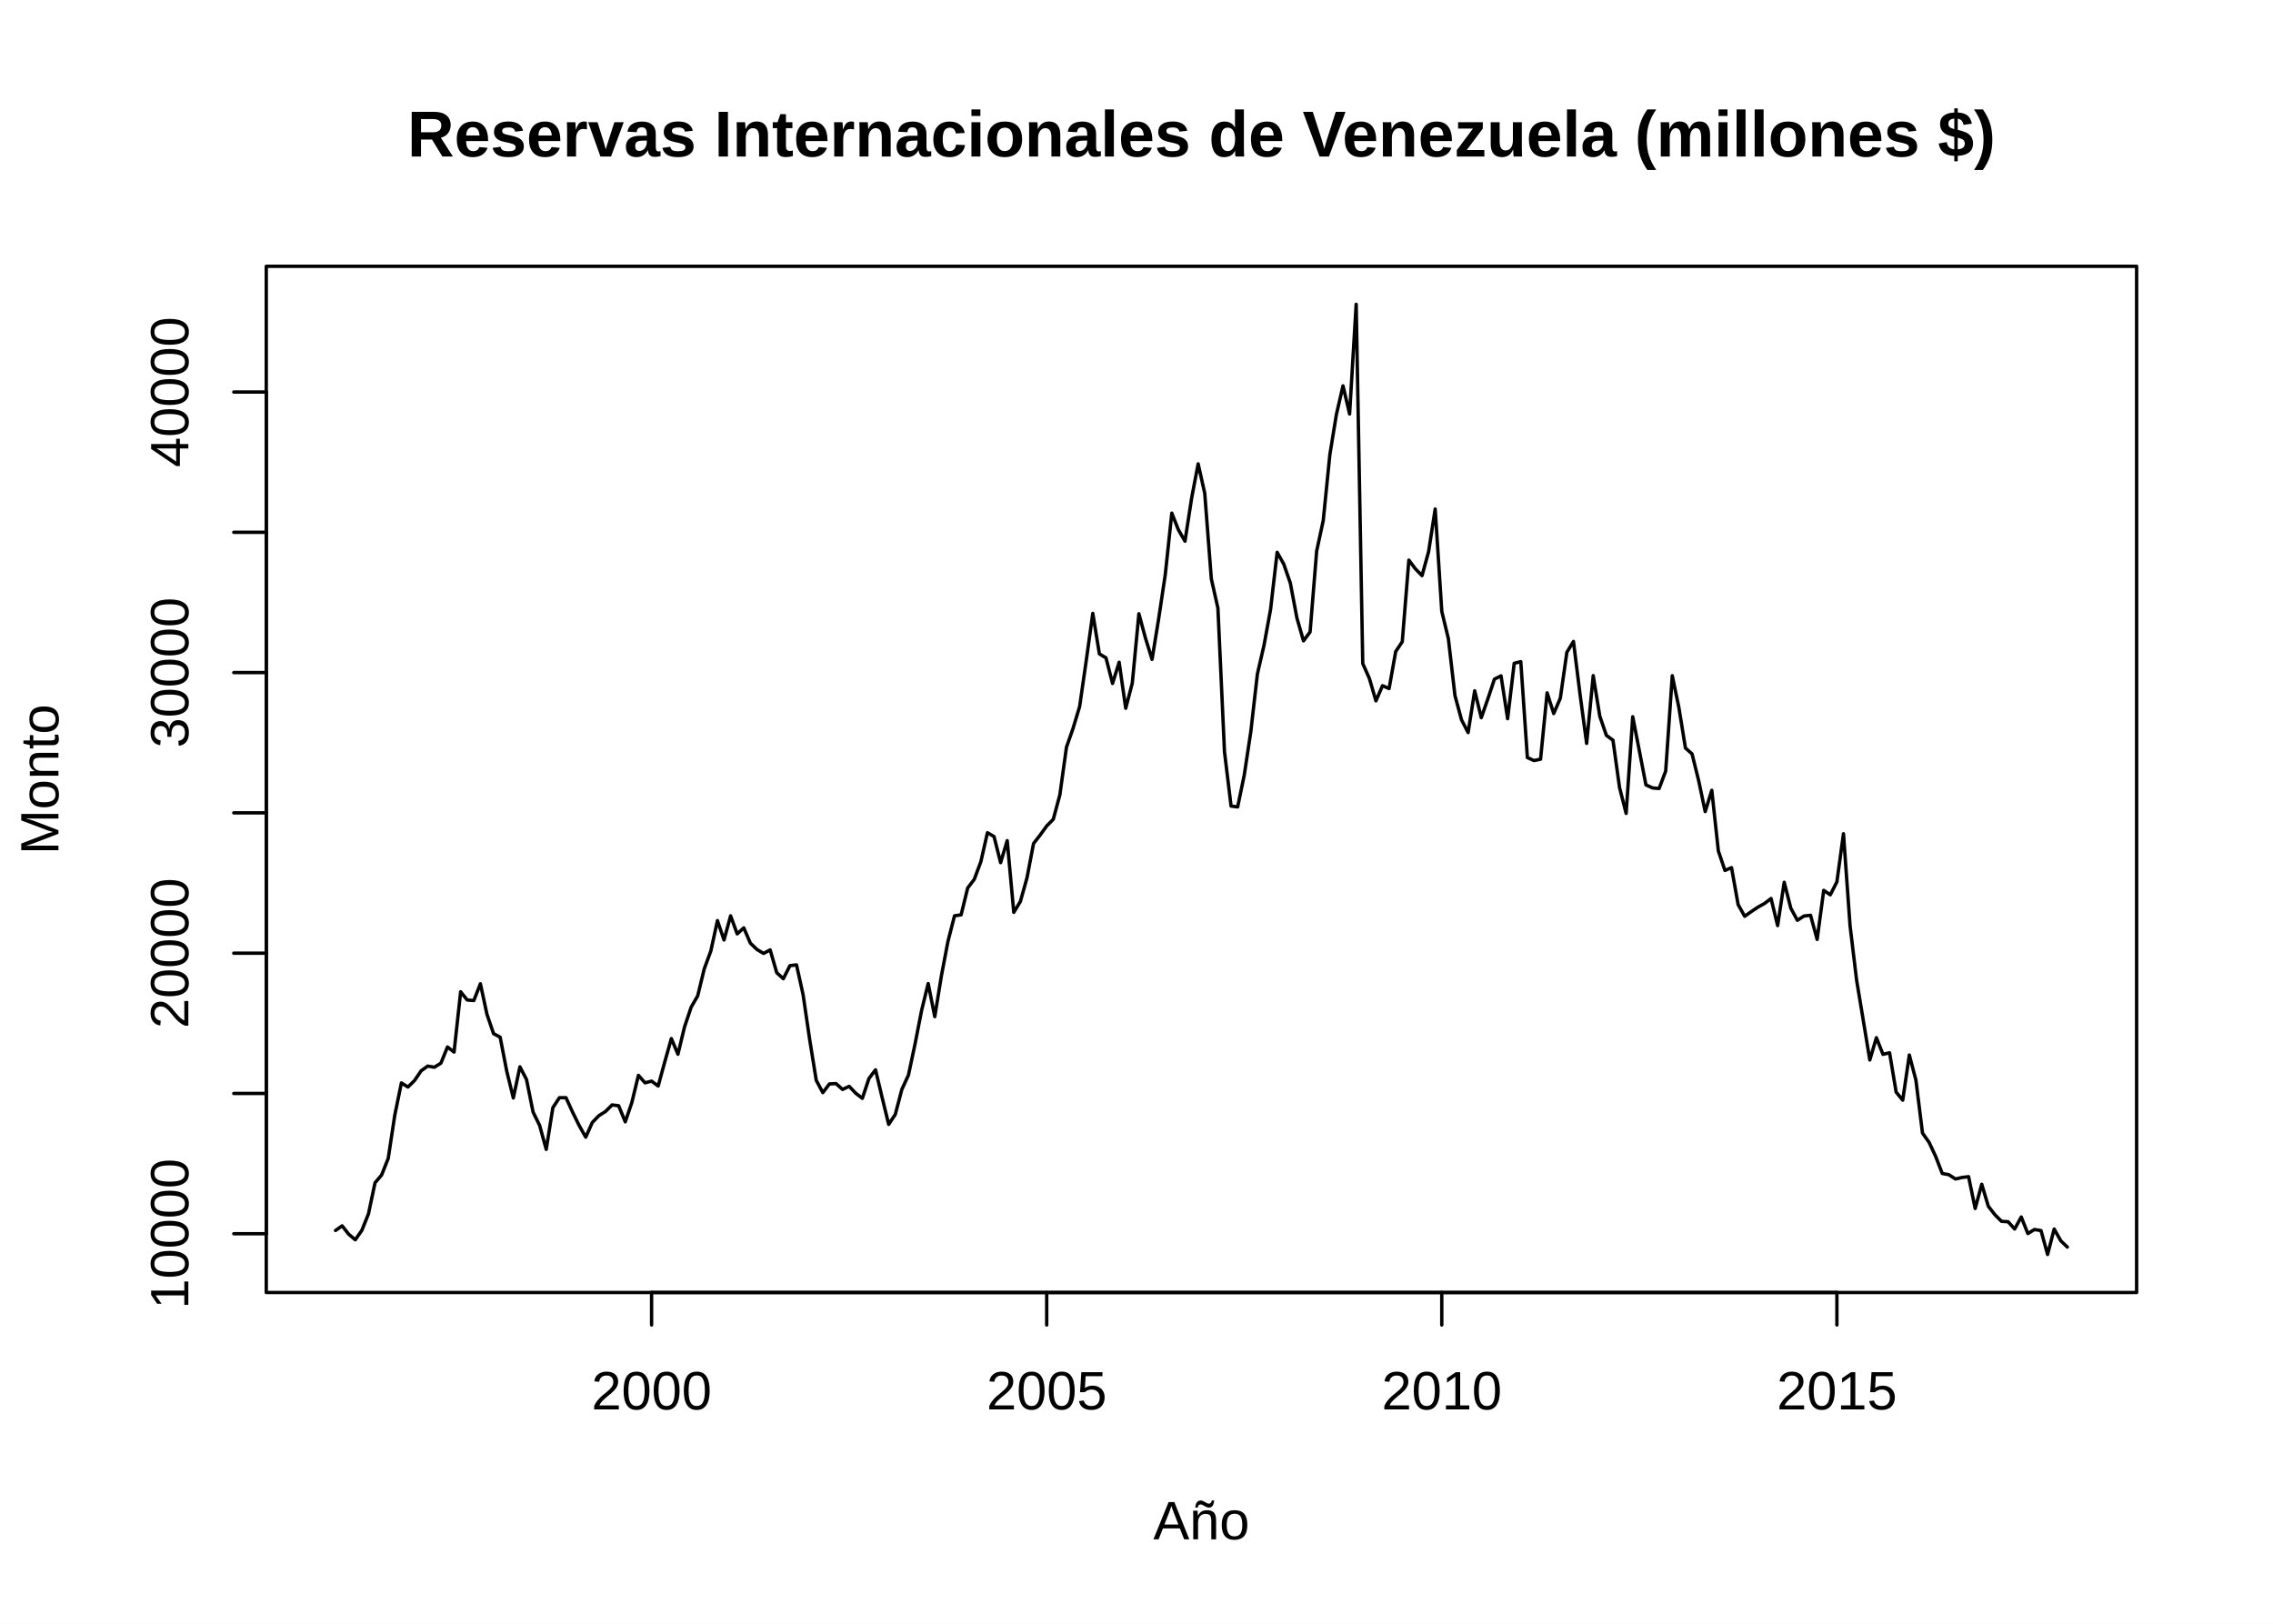
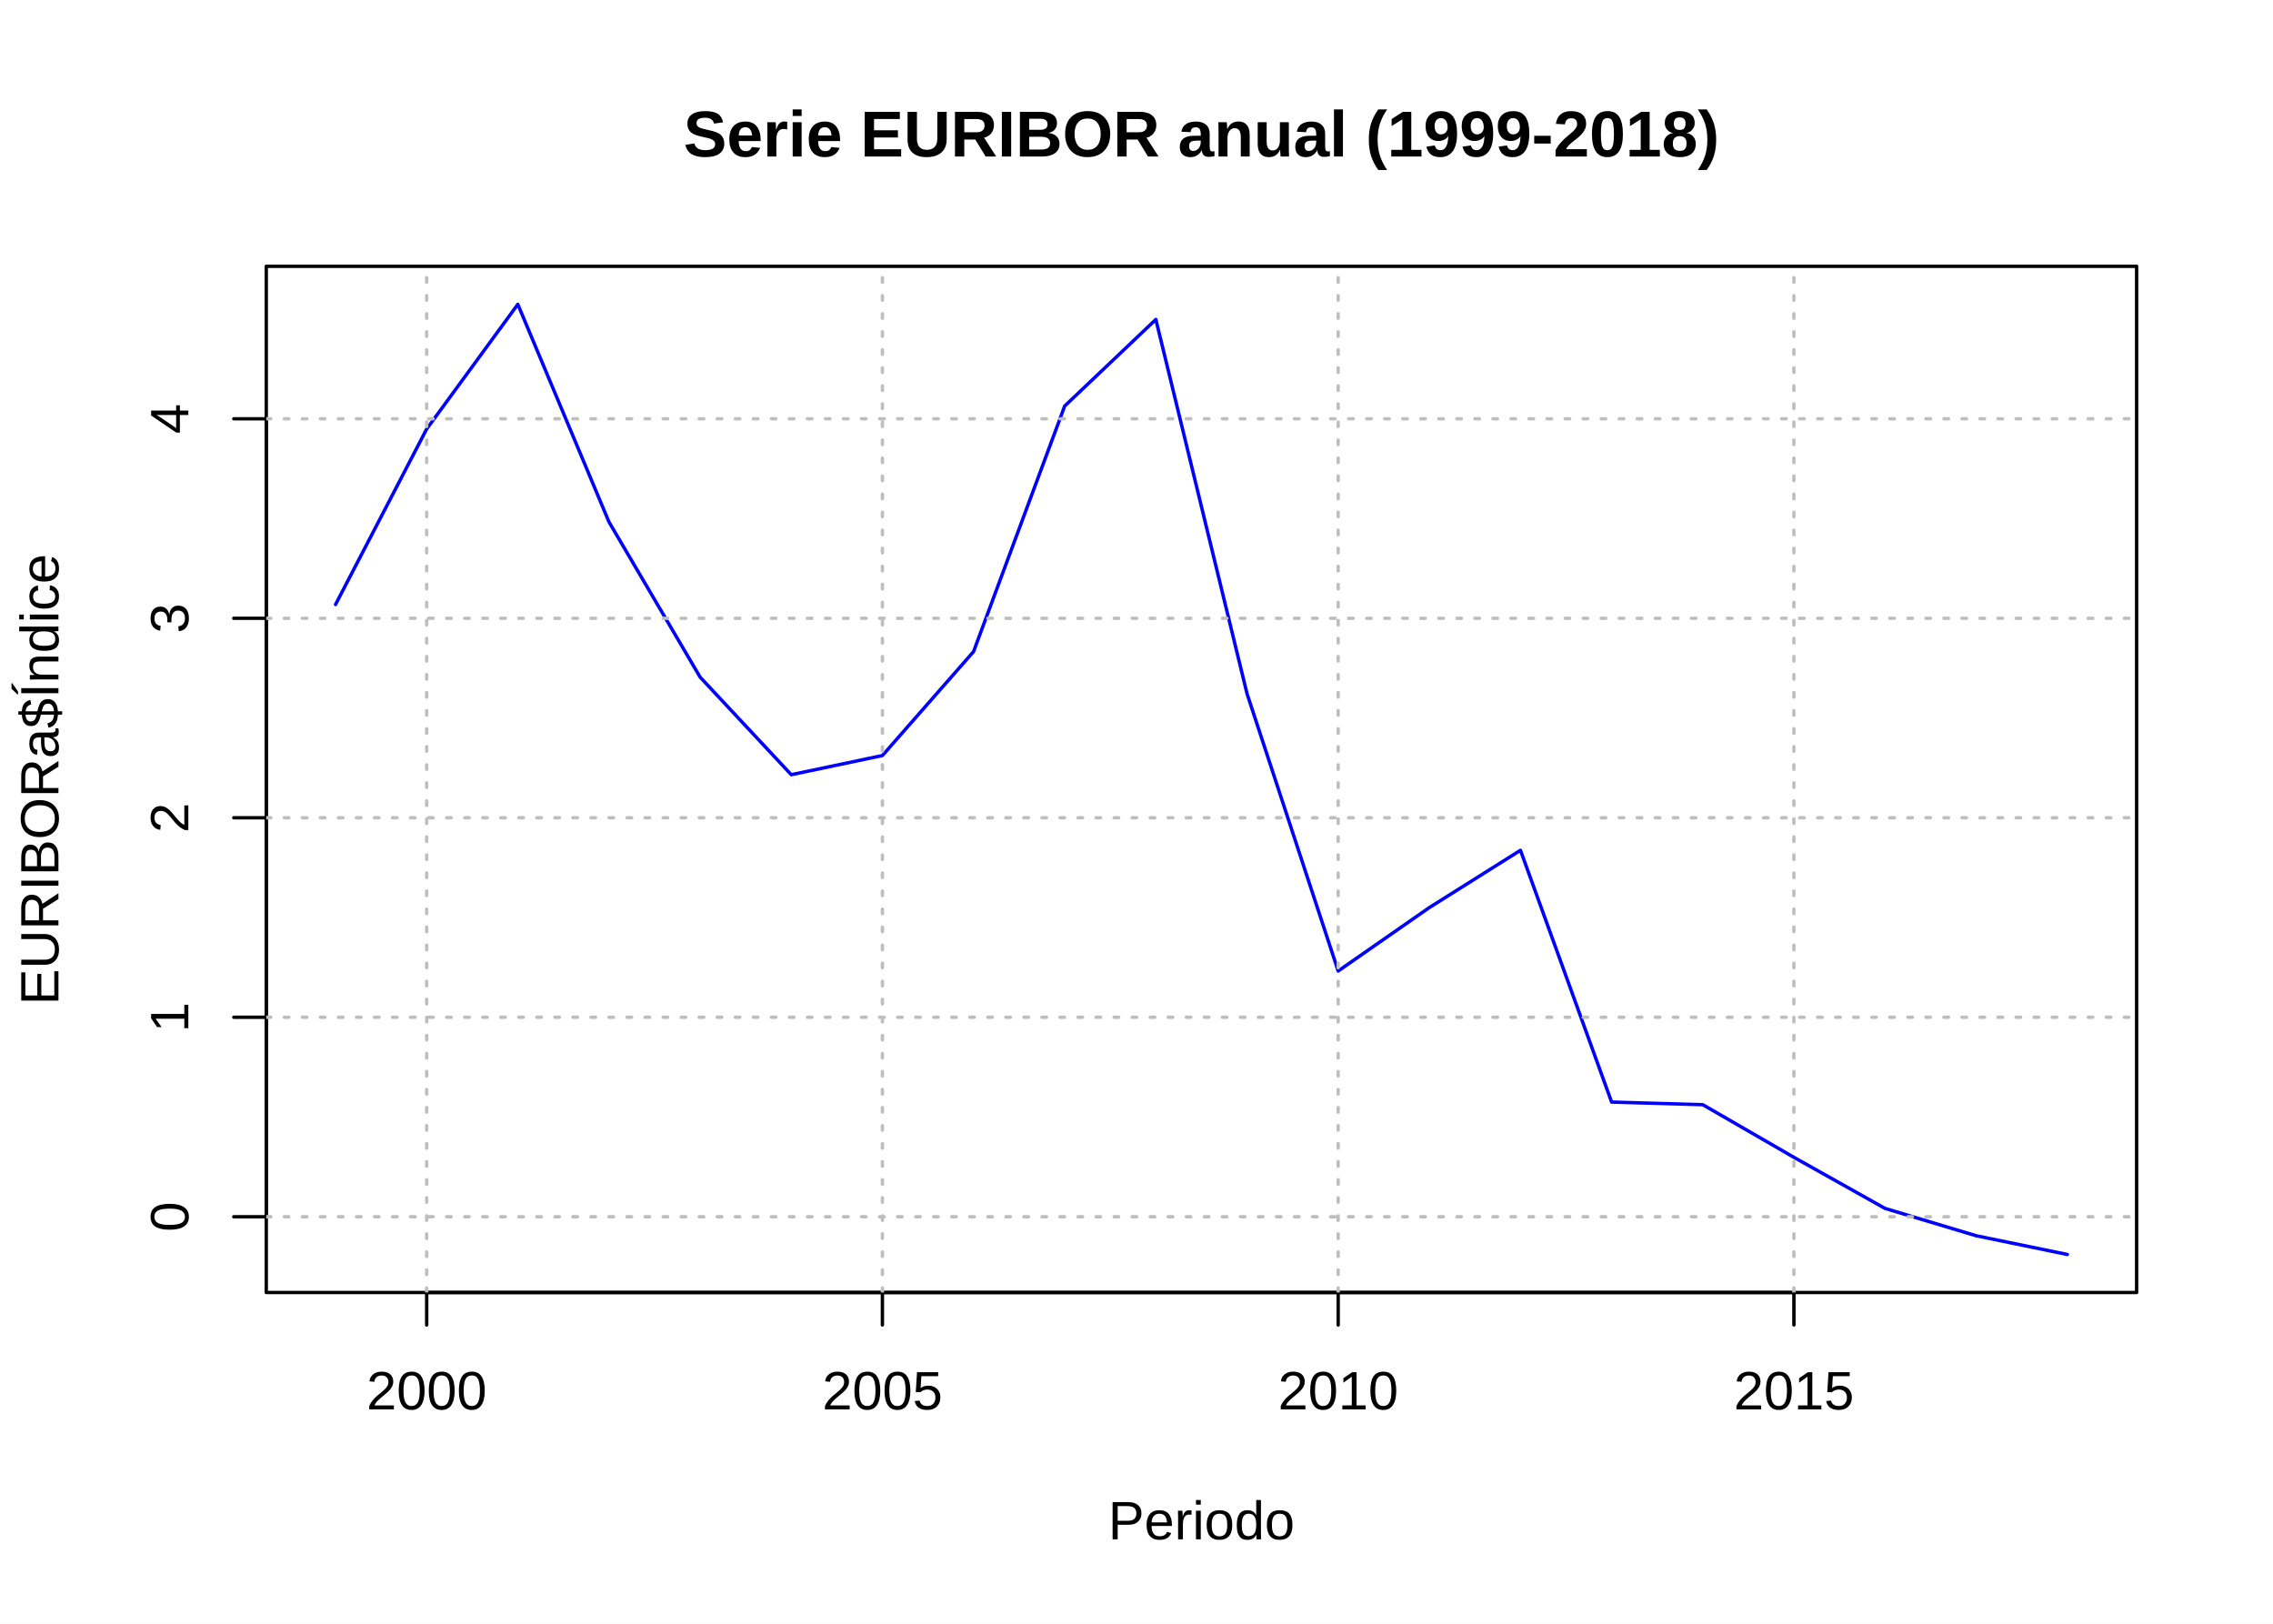
<svg xmlns="http://www.w3.org/2000/svg" class="svglite" width="504.00pt" height="360.00pt" viewBox="0 0 504.00 360.00">
  <defs>
    <style type="text/css">
    .svglite line, .svglite polyline, .svglite polygon, .svglite path, .svglite rect, .svglite circle {
      fill: none;
      stroke: #000000;
      stroke-linecap: round;
      stroke-linejoin: round;
      stroke-miterlimit: 10.00;
    }
    .svglite text {
      white-space: pre;
    }
  </style>
  </defs>
  <rect width="100%" height="100%" style="stroke: none; fill: #FFFFFF;" />
  <defs>
    <clipPath id="cpMC4wMHw1MDQuMDB8MC4wMHwzNjAuMDA=">
      <rect x="0.00" y="0.00" width="504.00" height="360.00" />
    </clipPath>
  </defs>
  <g clip-path="url(#cpMC4wMHw1MDQuMDB8MC4wMHwzNjAuMDA=)">
</g>
  <defs>
    <clipPath id="cpNTkuMDR8NDczLjc2fDU5LjA0fDI4Ni41Ng==">
      <rect x="59.04" y="59.04" width="414.72" height="227.52" />
    </clipPath>
  </defs>
  <g clip-path="url(#cpNTkuMDR8NDczLjc2fDU5LjA0fDI4Ni41Ng==)">
-     <polyline points="74.40,272.81 75.86,271.78 77.32,273.64 78.78,274.87 80.24,272.77 81.70,269.13 83.16,262.22 84.62,260.51 86.08,256.83 87.54,247.22 89.00,240.10 90.46,241.00 91.92,239.56 93.38,237.41 94.84,236.36 96.30,236.62 97.76,235.72 99.22,232.13 100.68,233.25 102.14,219.89 103.60,221.71 105.06,221.83 106.52,218.11 107.98,224.90 109.44,229.17 110.90,229.95 112.36,237.48 113.82,243.42 115.28,236.52 116.74,239.32 118.20,246.55 119.66,249.54 121.12,254.83 122.58,245.60 124.04,243.37 125.50,243.37 126.96,246.57 128.42,249.54 129.88,252.12 131.34,248.85 132.80,247.35 134.26,246.43 135.72,244.97 137.18,245.16 138.64,248.72 140.10,244.44 141.56,238.41 143.02,240.07 144.48,239.70 145.94,240.78 147.40,235.43 148.86,230.26 150.32,233.73 151.78,227.69 153.24,223.33 154.70,220.80 156.16,214.79 157.62,210.83 159.08,204.11 160.54,208.40 162.00,203.05 163.46,207.05 164.92,205.72 166.38,209.10 167.84,210.51 169.30,211.38 170.77,210.60 172.23,215.66 173.69,216.99 175.15,214.10 176.61,213.92 178.07,220.51 179.53,230.47 180.99,239.52 182.45,242.25 183.91,240.32 185.37,240.24 186.83,241.54 188.29,240.85 189.75,242.38 191.21,243.51 192.67,239.13 194.13,237.19 195.59,243.30 197.05,249.28 198.51,247.09 199.97,241.54 201.43,238.37 202.89,231.49 204.35,224.02 205.81,218.06 207.27,225.40 208.73,216.40 210.19,208.73 211.65,203.04 213.11,202.83 214.57,196.87 216.03,194.96 217.49,191.04 218.95,184.62 220.41,185.47 221.87,191.26 223.33,186.38 224.79,202.28 226.25,199.87 227.71,194.66 229.17,187.02 230.63,185.15 232.09,183.13 233.55,181.64 235.01,176.21 236.47,165.66 237.93,161.50 239.39,156.65 240.85,146.51 242.31,135.99 243.77,144.97 245.23,145.85 246.69,151.52 248.15,146.83 249.61,157.03 251.07,151.44 252.53,136.08 253.99,141.48 255.45,146.19 256.91,137.20 258.37,127.47 259.83,113.77 261.29,117.47 262.75,119.99 264.21,110.52 265.67,102.84 267.13,109.36 268.59,128.32 270.05,134.82 271.51,166.69 272.97,178.72 274.43,178.90 275.89,171.86 277.35,162.18 278.81,149.41 280.27,143.09 281.73,135.10 283.19,122.46 284.65,125.06 286.11,129.27 287.57,137.02 289.03,142.09 290.49,140.11 291.95,122.16 293.41,115.40 294.87,100.83 296.33,91.86 297.79,85.55 299.25,91.78 300.71,67.47 302.17,147.12 303.63,150.40 305.09,155.39 306.55,152.03 308.01,152.66 309.47,144.46 310.93,142.28 312.39,124.19 313.85,126.13 315.31,127.62 316.77,122.30 318.23,112.86 319.69,135.53 321.15,141.60 322.61,154.19 324.07,159.60 325.53,162.42 326.99,153.16 328.45,159.12 329.91,154.94 331.37,150.57 332.83,149.84 334.29,159.34 335.75,147.06 337.21,146.70 338.67,167.96 340.13,168.63 341.59,168.32 343.05,153.61 344.51,158.20 345.97,154.81 347.43,144.61 348.89,142.22 350.35,153.96 351.81,164.82 353.27,149.79 354.73,158.80 356.19,163.04 357.65,164.11 359.11,174.62 360.57,180.34 362.03,158.91 363.50,166.48 364.96,174.02 366.42,174.69 367.88,174.82 369.34,170.95 370.80,149.81 372.26,156.85 373.72,165.85 375.18,167.14 376.64,173.03 378.10,179.94 379.56,175.22 381.02,188.68 382.48,192.99 383.94,192.37 385.40,200.55 386.86,203.15 388.32,202.11 389.78,201.13 391.24,200.32 392.70,199.21 394.16,205.21 395.62,195.61 397.08,201.35 398.54,204.04 400.00,203.09 401.46,202.93 402.92,208.28 404.38,197.40 405.84,198.39 407.30,195.52 408.76,184.85 410.22,205.25 411.68,217.37 413.14,226.15 414.60,235.01 416.06,230.07 417.52,233.76 418.98,233.41 420.44,242.13 421.90,243.92 423.36,233.91 424.82,239.46 426.28,251.21 427.74,253.27 429.20,256.39 430.66,260.17 432.12,260.44 433.58,261.39 435.04,261.06 436.50,260.88 437.96,267.93 439.42,262.56 440.88,267.45 442.34,269.32 443.80,270.78 445.26,270.87 446.72,272.48 448.18,269.82 449.64,273.49 451.10,272.60 452.56,272.83 454.02,278.13 455.48,272.49 456.94,275.09 458.40,276.49 " style="stroke-width: 0.75;" />
+     <polyline points="74.40,134.03 94.61,95.11 114.82,67.47 135.03,115.72 155.24,150.13 175.45,171.76 195.66,167.51 215.87,144.47 236.08,90.02 256.29,70.83 276.51,153.80 296.72,215.28 316.93,201.22 337.14,188.52 357.35,244.34 377.56,244.92 397.77,256.59 417.98,267.92 438.19,273.98 458.40,278.13 " style="stroke-width: 0.75; stroke: #0000FF;" />
  </g>
  <g clip-path="url(#cpMC4wMHw1MDQuMDB8MC4wMHwzNjAuMDA=)">
-     <text x="266.40" y="34.70" text-anchor="middle" style="font-size: 14.40px; font-weight: bold; font-family: &quot;Arial&quot;;" textLength="352.76px" lengthAdjust="spacingAndGlyphs">Reservas Internacionales de Venezuela (millones $)</text>
-     <text x="266.40" y="341.28" text-anchor="middle" style="font-size: 12.00px; font-family: &quot;Arial&quot;;" textLength="21.36px" lengthAdjust="spacingAndGlyphs">Año</text>
-     <text transform="translate(12.96,172.80) rotate(-90)" text-anchor="middle" style="font-size: 12.00px; font-family: &quot;Arial&quot;;" textLength="33.35px" lengthAdjust="spacingAndGlyphs">Monto</text>
-     <line x1="144.48" y1="286.56" x2="407.30" y2="286.56" style="stroke-width: 0.75;" />
-     <line x1="144.48" y1="286.56" x2="144.48" y2="293.76" style="stroke-width: 0.75;" />
-     <line x1="232.09" y1="286.56" x2="232.09" y2="293.76" style="stroke-width: 0.75;" />
-     <line x1="319.69" y1="286.56" x2="319.69" y2="293.76" style="stroke-width: 0.75;" />
-     <line x1="407.30" y1="286.56" x2="407.30" y2="293.76" style="stroke-width: 0.75;" />
-     <text x="144.48" y="312.48" text-anchor="middle" style="font-size: 12.00px; font-family: &quot;Arial&quot;;" textLength="26.70px" lengthAdjust="spacingAndGlyphs">2000</text>
-     <text x="232.09" y="312.48" text-anchor="middle" style="font-size: 12.00px; font-family: &quot;Arial&quot;;" textLength="26.70px" lengthAdjust="spacingAndGlyphs">2005</text>
-     <text x="319.69" y="312.48" text-anchor="middle" style="font-size: 12.00px; font-family: &quot;Arial&quot;;" textLength="26.70px" lengthAdjust="spacingAndGlyphs">2010</text>
-     <text x="407.30" y="312.48" text-anchor="middle" style="font-size: 12.00px; font-family: &quot;Arial&quot;;" textLength="26.70px" lengthAdjust="spacingAndGlyphs">2015</text>
-     <line x1="59.04" y1="273.53" x2="59.04" y2="86.92" style="stroke-width: 0.75;" />
-     <line x1="59.04" y1="273.53" x2="51.84" y2="273.53" style="stroke-width: 0.75;" />
-     <line x1="59.04" y1="242.43" x2="51.84" y2="242.43" style="stroke-width: 0.75;" />
-     <line x1="59.04" y1="211.33" x2="51.84" y2="211.33" style="stroke-width: 0.75;" />
-     <line x1="59.04" y1="180.22" x2="51.84" y2="180.22" style="stroke-width: 0.75;" />
-     <line x1="59.04" y1="149.12" x2="51.84" y2="149.12" style="stroke-width: 0.75;" />
-     <line x1="59.04" y1="118.02" x2="51.84" y2="118.02" style="stroke-width: 0.75;" />
-     <line x1="59.04" y1="86.92" x2="51.84" y2="86.92" style="stroke-width: 0.75;" />
-     <text transform="translate(41.76,273.53) rotate(-90)" text-anchor="middle" style="font-size: 12.00px; font-family: &quot;Arial&quot;;" textLength="33.37px" lengthAdjust="spacingAndGlyphs">10000</text>
-     <text transform="translate(41.76,211.33) rotate(-90)" text-anchor="middle" style="font-size: 12.00px; font-family: &quot;Arial&quot;;" textLength="33.37px" lengthAdjust="spacingAndGlyphs">20000</text>
-     <text transform="translate(41.76,149.12) rotate(-90)" text-anchor="middle" style="font-size: 12.00px; font-family: &quot;Arial&quot;;" textLength="33.37px" lengthAdjust="spacingAndGlyphs">30000</text>
-     <text transform="translate(41.76,86.92) rotate(-90)" text-anchor="middle" style="font-size: 12.00px; font-family: &quot;Arial&quot;;" textLength="33.37px" lengthAdjust="spacingAndGlyphs">40000</text>
+     <line x1="94.61" y1="286.56" x2="397.77" y2="286.56" style="stroke-width: 0.75;" />
+     <line x1="94.61" y1="286.56" x2="94.61" y2="293.76" style="stroke-width: 0.75;" />
+     <line x1="195.66" y1="286.56" x2="195.66" y2="293.76" style="stroke-width: 0.75;" />
+     <line x1="296.72" y1="286.56" x2="296.72" y2="293.76" style="stroke-width: 0.75;" />
+     <line x1="397.77" y1="286.56" x2="397.77" y2="293.76" style="stroke-width: 0.75;" />
+     <text x="94.61" y="312.48" text-anchor="middle" style="font-size: 12.00px; font-family: &quot;Arial&quot;;" textLength="26.70px" lengthAdjust="spacingAndGlyphs">2000</text>
+     <text x="195.66" y="312.48" text-anchor="middle" style="font-size: 12.00px; font-family: &quot;Arial&quot;;" textLength="26.70px" lengthAdjust="spacingAndGlyphs">2005</text>
+     <text x="296.72" y="312.48" text-anchor="middle" style="font-size: 12.00px; font-family: &quot;Arial&quot;;" textLength="26.70px" lengthAdjust="spacingAndGlyphs">2010</text>
+     <text x="397.77" y="312.48" text-anchor="middle" style="font-size: 12.00px; font-family: &quot;Arial&quot;;" textLength="26.70px" lengthAdjust="spacingAndGlyphs">2015</text>
+     <line x1="59.04" y1="269.77" x2="59.04" y2="92.85" style="stroke-width: 0.75;" />
+     <line x1="59.04" y1="269.77" x2="51.84" y2="269.77" style="stroke-width: 0.75;" />
+     <line x1="59.04" y1="225.54" x2="51.84" y2="225.54" style="stroke-width: 0.75;" />
+     <line x1="59.04" y1="181.31" x2="51.84" y2="181.31" style="stroke-width: 0.75;" />
+     <line x1="59.04" y1="137.08" x2="51.84" y2="137.08" style="stroke-width: 0.75;" />
+     <line x1="59.04" y1="92.85" x2="51.84" y2="92.85" style="stroke-width: 0.75;" />
+     <text transform="translate(41.76,269.77) rotate(-90)" text-anchor="middle" style="font-size: 12.00px; font-family: &quot;Arial&quot;;" textLength="6.67px" lengthAdjust="spacingAndGlyphs">0</text>
+     <text transform="translate(41.76,225.54) rotate(-90)" text-anchor="middle" style="font-size: 12.00px; font-family: &quot;Arial&quot;;" textLength="6.67px" lengthAdjust="spacingAndGlyphs">1</text>
+     <text transform="translate(41.76,181.31) rotate(-90)" text-anchor="middle" style="font-size: 12.00px; font-family: &quot;Arial&quot;;" textLength="6.67px" lengthAdjust="spacingAndGlyphs">2</text>
+     <text transform="translate(41.76,137.08) rotate(-90)" text-anchor="middle" style="font-size: 12.00px; font-family: &quot;Arial&quot;;" textLength="6.67px" lengthAdjust="spacingAndGlyphs">3</text>
+     <text transform="translate(41.76,92.85) rotate(-90)" text-anchor="middle" style="font-size: 12.00px; font-family: &quot;Arial&quot;;" textLength="6.67px" lengthAdjust="spacingAndGlyphs">4</text>
    <polygon points="59.04,286.56 473.76,286.56 473.76,59.04 59.04,59.04 " style="stroke-width: 0.75;" />
+     <text x="266.40" y="34.70" text-anchor="middle" style="font-size: 14.40px; font-weight: bold; font-family: &quot;Arial&quot;;" textLength="229.57px" lengthAdjust="spacingAndGlyphs">Serie EURIBOR anual (1999-2018)</text>
+     <text x="266.40" y="341.28" text-anchor="middle" style="font-size: 12.00px; font-family: &quot;Arial&quot;;" textLength="41.36px" lengthAdjust="spacingAndGlyphs">Periodo</text>
+     <text transform="translate(12.96,172.80) rotate(-90)" text-anchor="middle" style="font-size: 12.00px; font-family: &quot;Arial&quot;;" textLength="100.05px" lengthAdjust="spacingAndGlyphs">EURIBORa$Índice</text>
+   </g>
+   <g clip-path="url(#cpNTkuMDR8NDczLjc2fDU5LjA0fDI4Ni41Ng==)">
+     <line x1="94.61" y1="286.56" x2="94.61" y2="59.04" style="stroke-width: 0.75; stroke: #BEBEBE; stroke-dasharray: 1.00,3.00;" />
+     <line x1="195.66" y1="286.56" x2="195.66" y2="59.04" style="stroke-width: 0.75; stroke: #BEBEBE; stroke-dasharray: 1.00,3.00;" />
+     <line x1="296.72" y1="286.56" x2="296.72" y2="59.04" style="stroke-width: 0.75; stroke: #BEBEBE; stroke-dasharray: 1.00,3.00;" />
+     <line x1="397.77" y1="286.56" x2="397.77" y2="59.04" style="stroke-width: 0.75; stroke: #BEBEBE; stroke-dasharray: 1.00,3.00;" />
+     <line x1="59.04" y1="269.77" x2="473.76" y2="269.77" style="stroke-width: 0.75; stroke: #BEBEBE; stroke-dasharray: 1.00,3.00;" />
+     <line x1="59.04" y1="225.54" x2="473.76" y2="225.54" style="stroke-width: 0.75; stroke: #BEBEBE; stroke-dasharray: 1.00,3.00;" />
+     <line x1="59.04" y1="181.31" x2="473.76" y2="181.31" style="stroke-width: 0.75; stroke: #BEBEBE; stroke-dasharray: 1.00,3.00;" />
+     <line x1="59.04" y1="137.08" x2="473.76" y2="137.08" style="stroke-width: 0.75; stroke: #BEBEBE; stroke-dasharray: 1.00,3.00;" />
+     <line x1="59.04" y1="92.85" x2="473.76" y2="92.85" style="stroke-width: 0.75; stroke: #BEBEBE; stroke-dasharray: 1.00,3.00;" />
  </g>
</svg>
